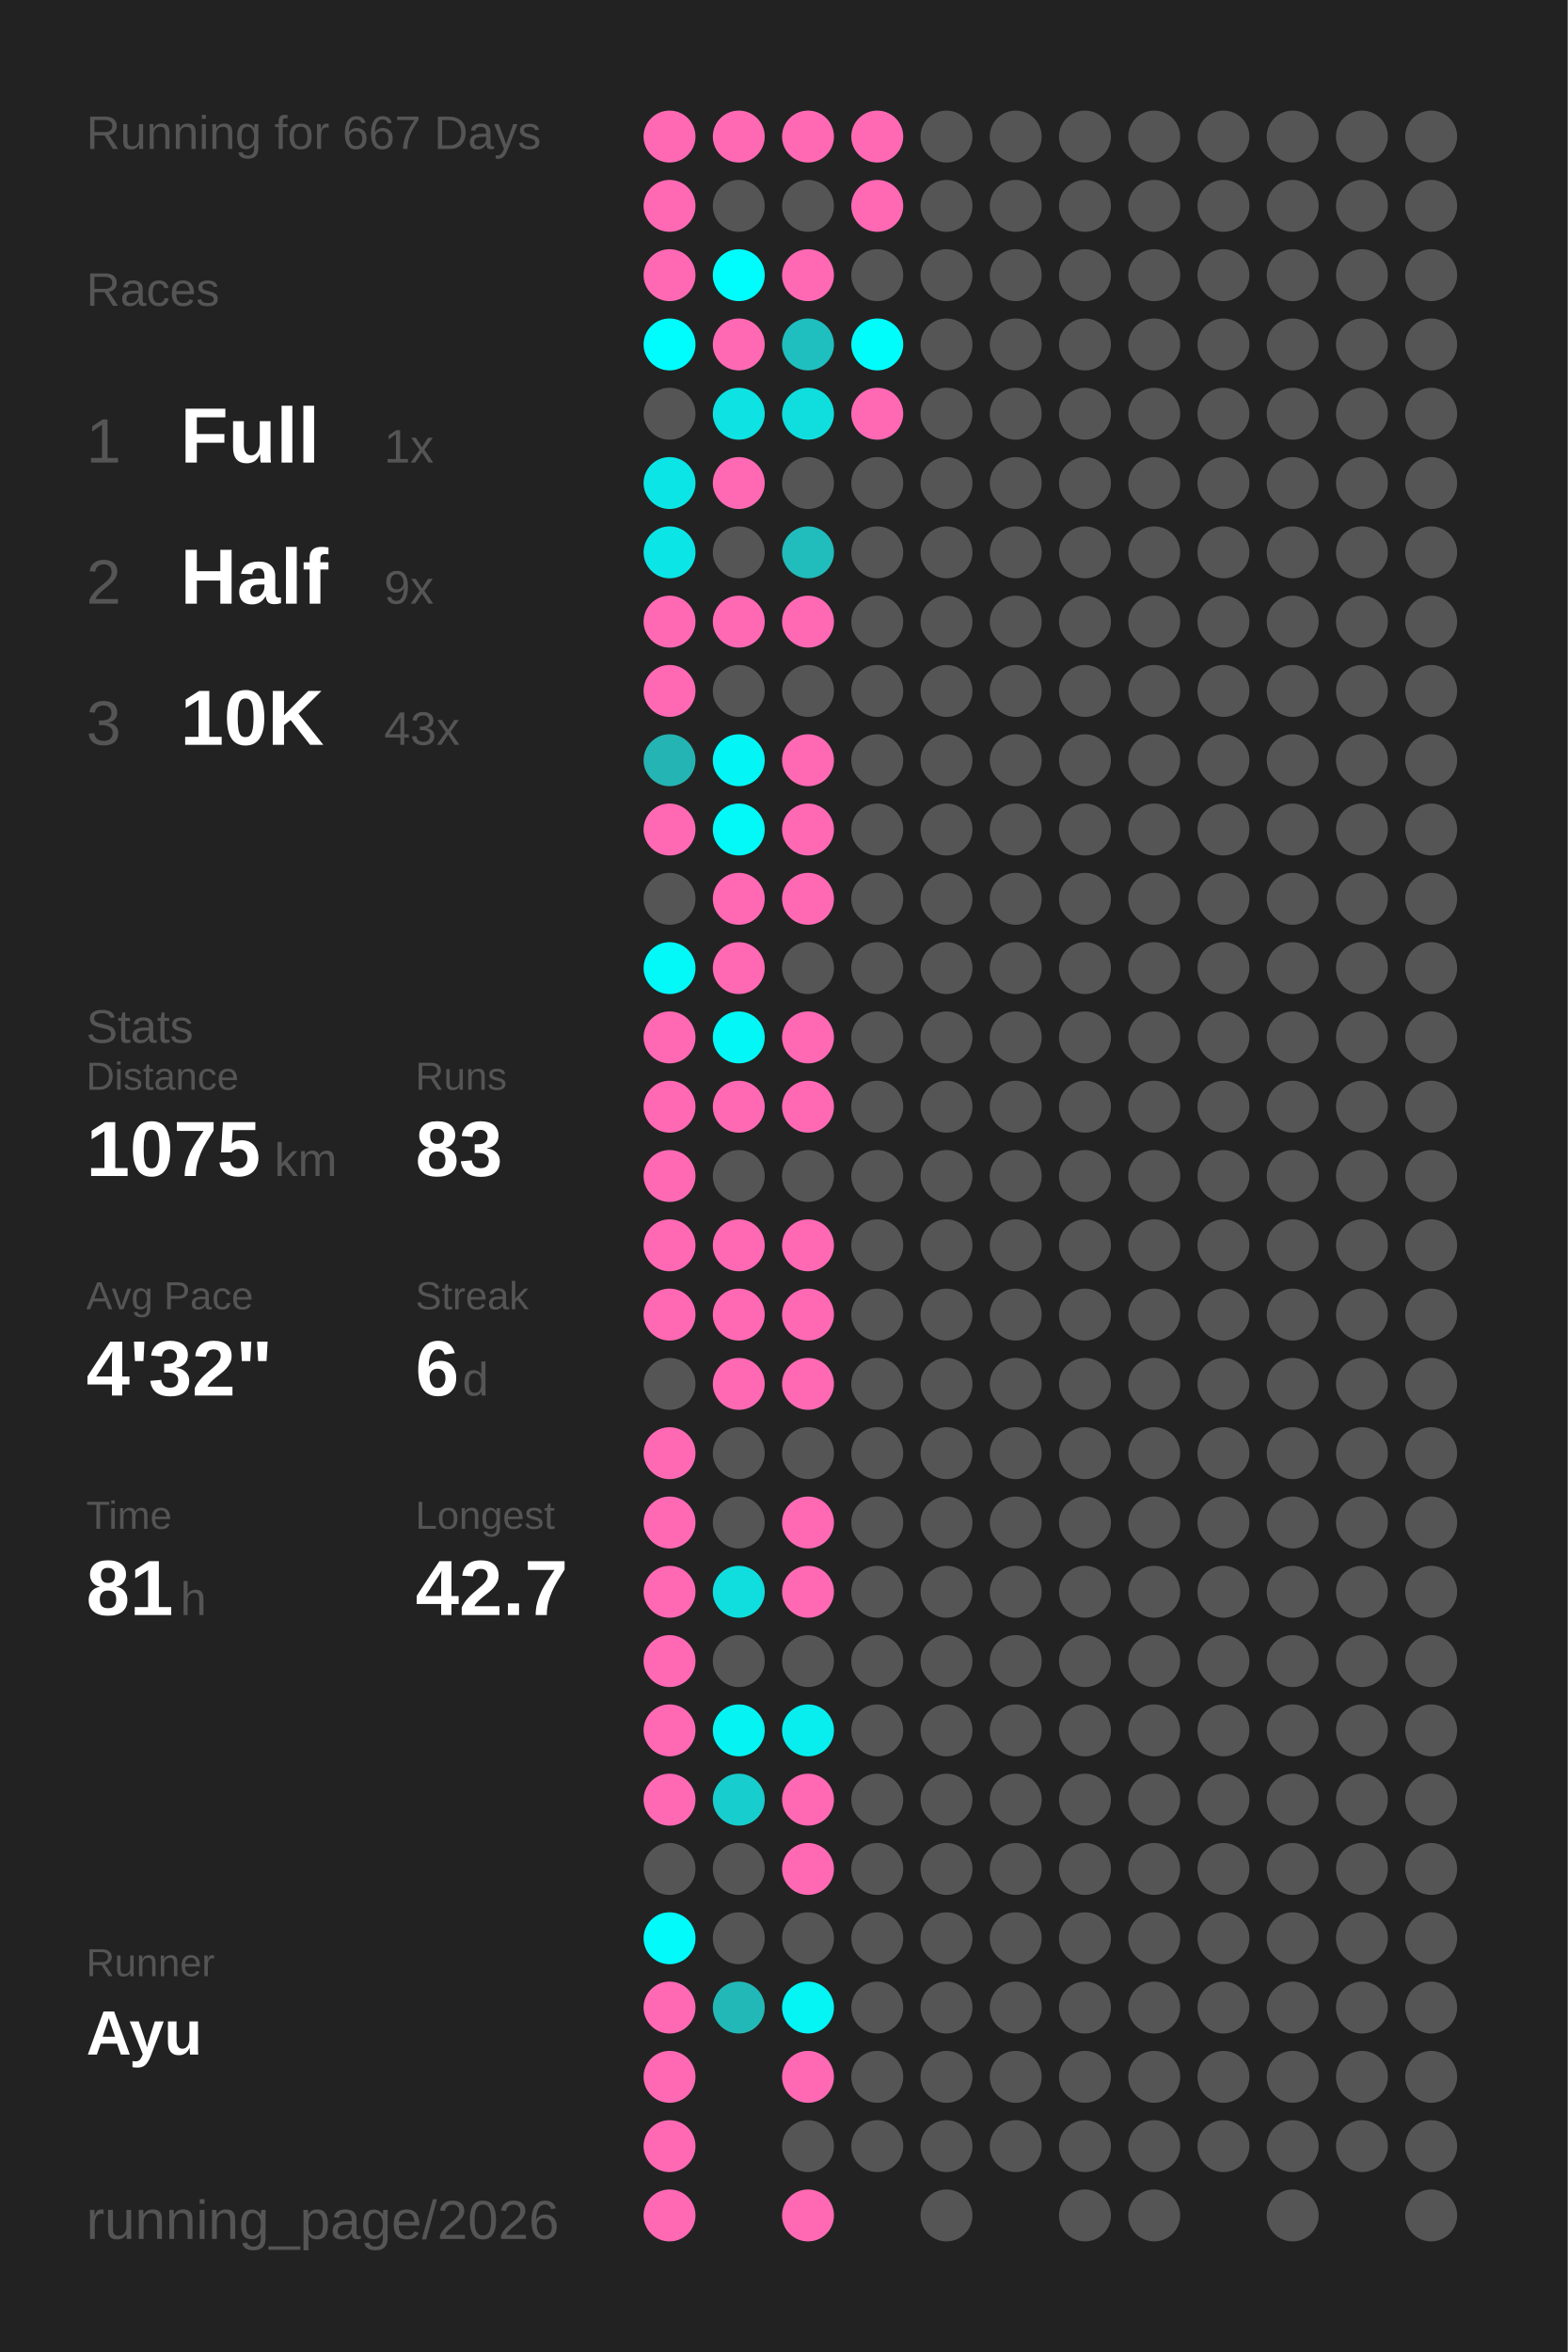
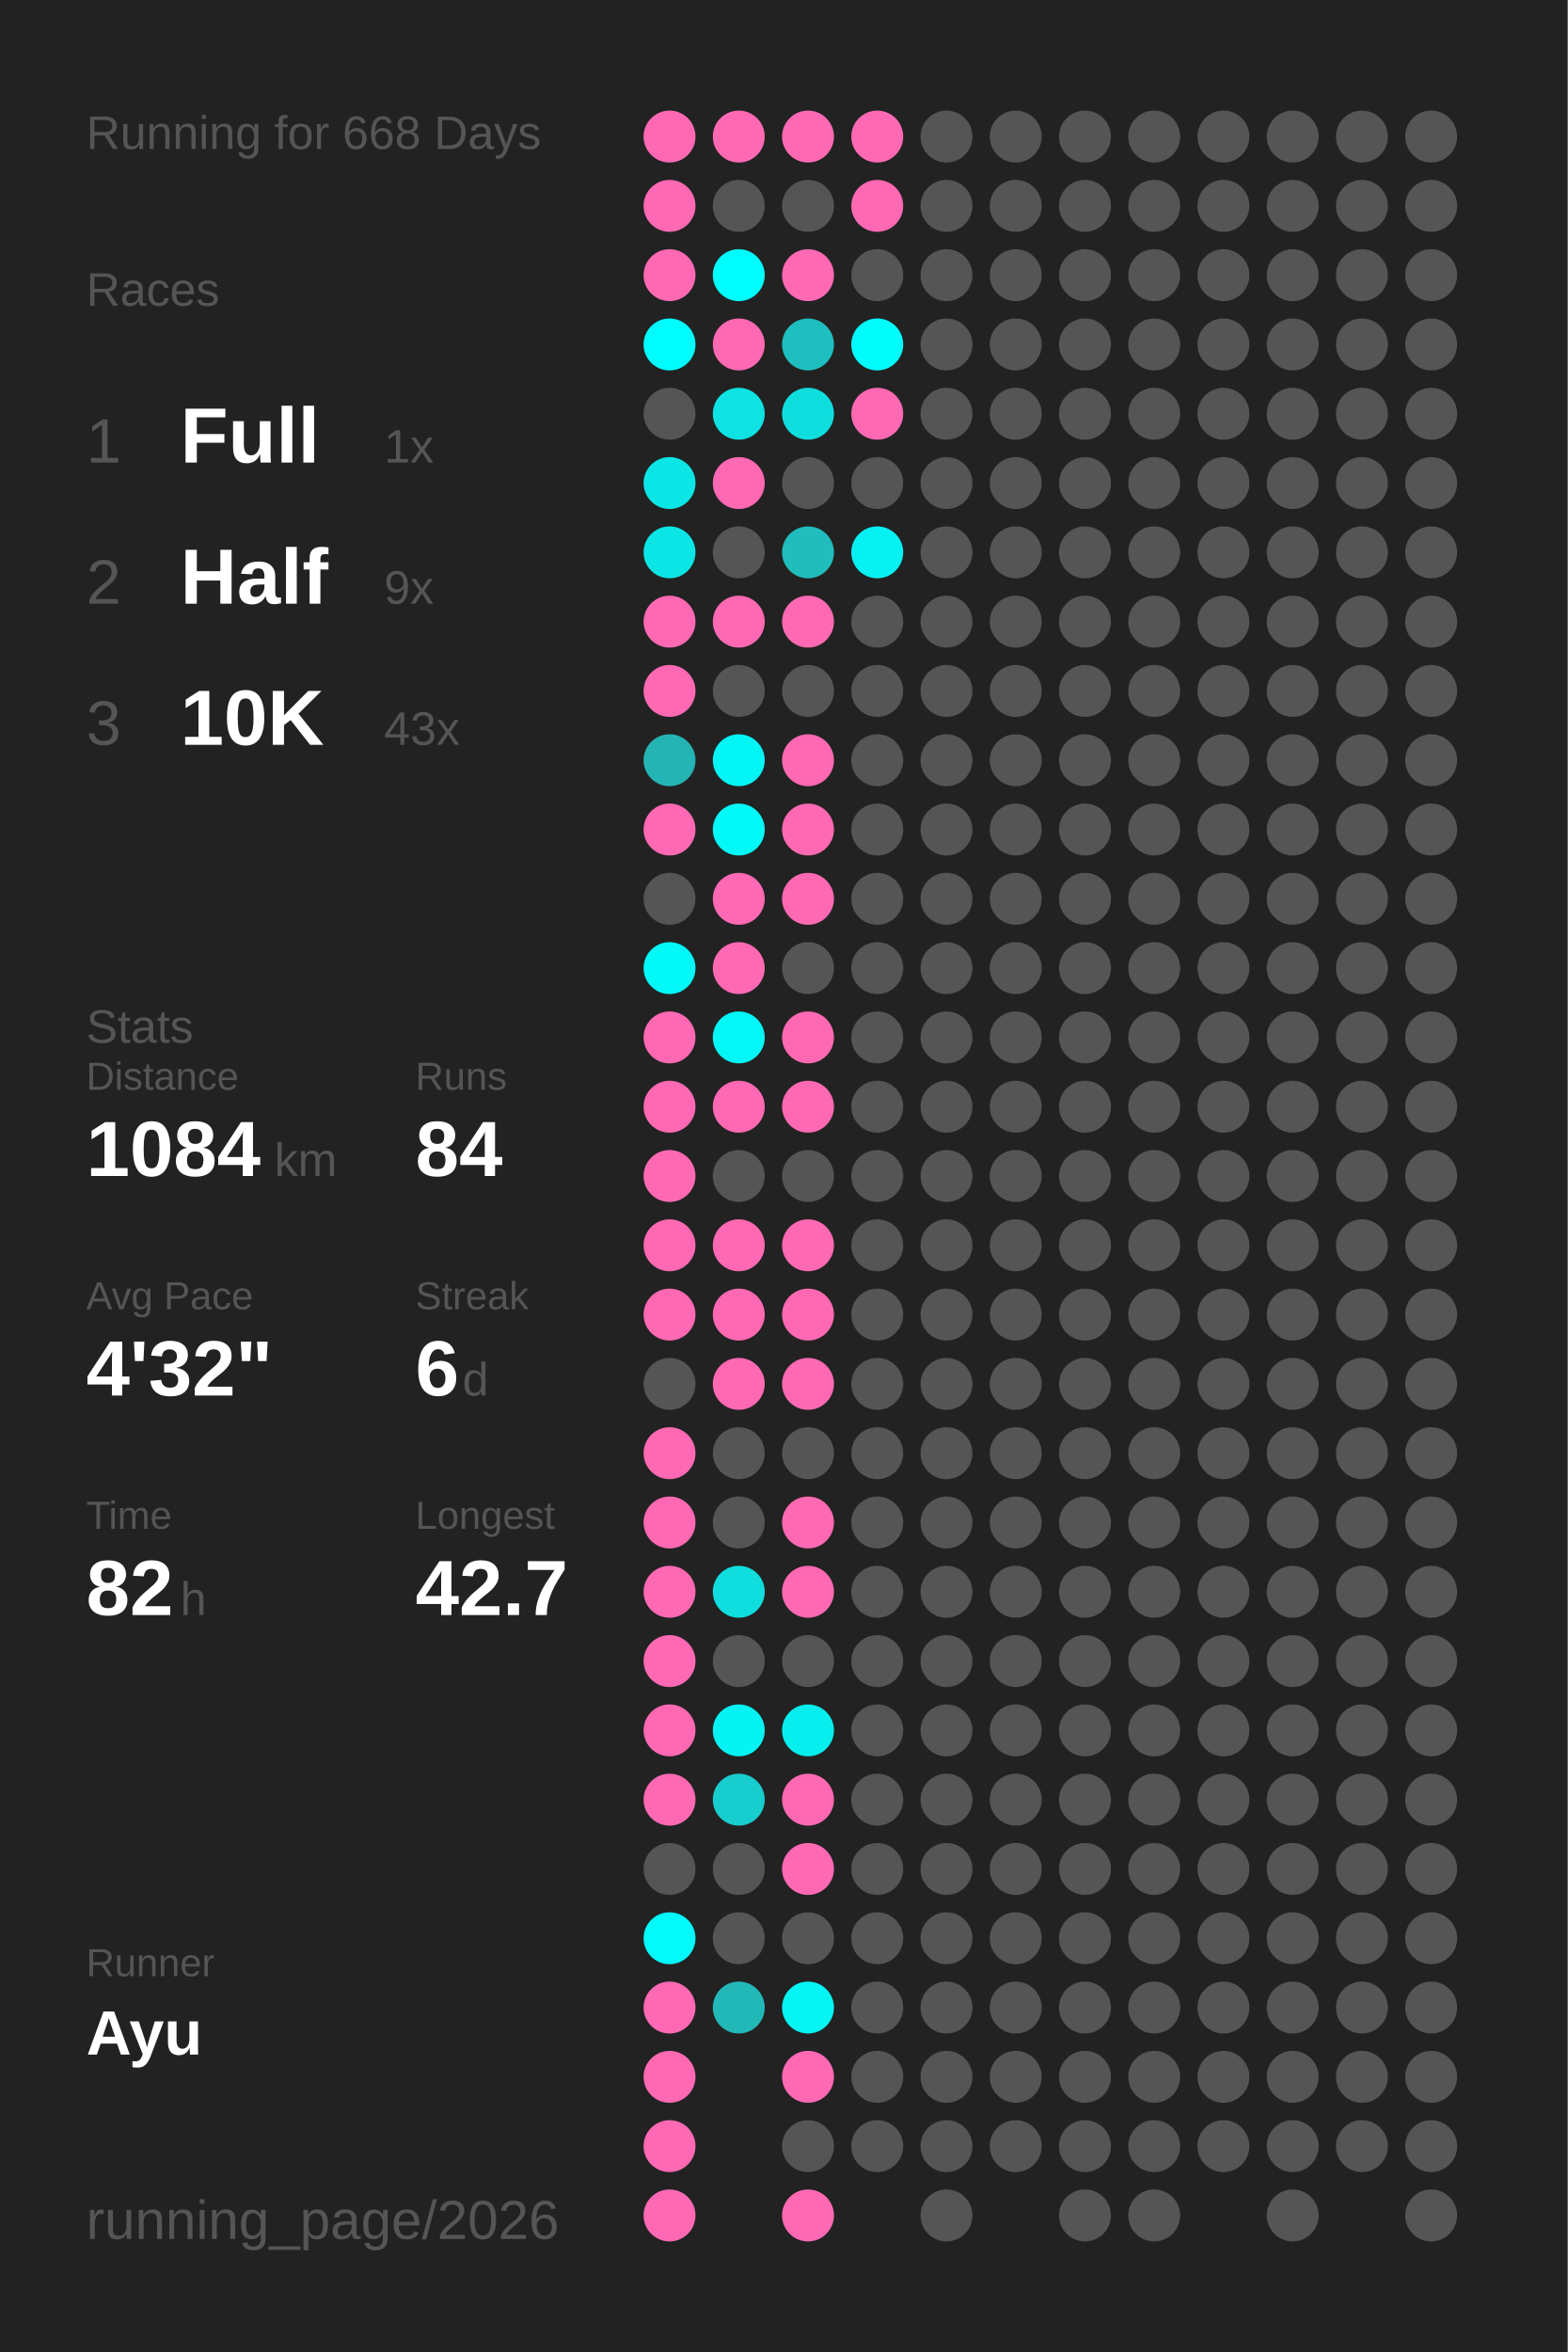
<svg xmlns="http://www.w3.org/2000/svg" baseProfile="full" height="300mm" version="1.1" viewBox="0,0,200,300" width="200mm">
  <defs />
  <rect fill="#222222" height="300" width="200" x="0" y="0" />
-   <text fill="#555555" style="font-size:6px; font-family:Arial;" x="11" y="19">Running for 667 Days</text>
+   <text fill="#555555" style="font-size:6px; font-family:Arial;" x="11" y="19">Running for 668 Days</text>
  <text fill="#555555" style="font-size:6px; font-family:Arial;" x="11" y="39">Races</text>
  <text fill="#555555" style="font-size:8px; font-family:Arial;" x="11" y="59">1</text>
  <text fill="#FFFFFF" style="font-size:10px; font-family:Arial; font-weight:bold;" x="23" y="59">Full</text>
  <text fill="#555555" style="font-size:6px; font-family:Arial;" x="49" y="59">1x</text>
  <text fill="#555555" style="font-size:8px; font-family:Arial;" x="11" y="77">2</text>
  <text fill="#FFFFFF" style="font-size:10px; font-family:Arial; font-weight:bold;" x="23" y="77">Half</text>
  <text fill="#555555" style="font-size:6px; font-family:Arial;" x="49" y="77">9x</text>
  <text fill="#555555" style="font-size:8px; font-family:Arial;" x="11" y="95">3</text>
  <text fill="#FFFFFF" style="font-size:10px; font-family:Arial; font-weight:bold;" x="23" y="95">10K</text>
  <text fill="#555555" style="font-size:6px; font-family:Arial;" x="49" y="95">43x</text>
  <text fill="#555555" style="font-size:6px; font-family:Arial;" x="11" y="133">Stats</text>
  <text fill="#555555" style="font-size:5px; font-family:Arial;" x="11" y="139">Distance</text>
-   <text fill="#FFFFFF" style="font-size:10px; font-family:Arial; font-weight:bold;" x="11" y="150">1075</text>
+   <text fill="#FFFFFF" style="font-size:10px; font-family:Arial; font-weight:bold;" x="11" y="150">1084</text>
  <text fill="#555555" style="font-size:6px; font-family:Arial;" x="35" y="150">km</text>
  <text fill="#555555" style="font-size:5px; font-family:Arial;" x="53" y="139">Runs</text>
-   <text fill="#FFFFFF" style="font-size:10px; font-family:Arial; font-weight:bold;" x="53" y="150">83</text>
+   <text fill="#FFFFFF" style="font-size:10px; font-family:Arial; font-weight:bold;" x="53" y="150">84</text>
  <text fill="#555555" style="font-size:5px; font-family:Arial;" x="11" y="167">Avg Pace</text>
  <text fill="#FFFFFF" style="font-size:10px; font-family:Arial; font-weight:bold;" x="11" y="178">4'32"</text>
  <text fill="#555555" style="font-size:5px; font-family:Arial;" x="53" y="167">Streak</text>
  <text fill="#FFFFFF" style="font-size:10px; font-family:Arial; font-weight:bold;" x="53" y="178">6</text>
  <text fill="#555555" style="font-size:6px; font-family:Arial;" x="59" y="178">d</text>
  <text fill="#555555" style="font-size:5px; font-family:Arial;" x="11" y="195">Time</text>
-   <text fill="#FFFFFF" style="font-size:10px; font-family:Arial; font-weight:bold;" x="11" y="206">81</text>
+   <text fill="#FFFFFF" style="font-size:10px; font-family:Arial; font-weight:bold;" x="11" y="206">82</text>
  <text fill="#555555" style="font-size:6px; font-family:Arial;" x="23" y="206">h</text>
  <text fill="#555555" style="font-size:5px; font-family:Arial;" x="53" y="195">Longest</text>
  <text fill="#FFFFFF" style="font-size:10px; font-family:Arial; font-weight:bold;" x="53" y="206">42.7</text>
  <text fill="#555555" style="font-size:5px; font-family:Arial;" x="11" y="252.065">Runner</text>
  <text fill="#FFFFFF" style="font-size:8px; font-family:Arial; font-weight:bold;" x="11" y="262.065">Ayu</text>
  <text fill="#555555" style="font-size:7px; font-family:Arial;" x="11" y="285.581">running_page/2026</text>
  <circle cx="85.417" cy="17.419" fill="#ff69b4" r="3.312" />
  <circle cx="85.417" cy="26.258" fill="#ff69b4" r="3.312" />
  <circle cx="85.417" cy="35.097" fill="#ff69b4" r="3.312" />
  <circle cx="85.417" cy="43.935" fill="#00fdfd" r="3.312" />
  <circle cx="85.417" cy="52.774" fill="#555555" r="3.312" />
  <circle cx="85.417" cy="61.613" fill="#0ce5e5" r="3.312" />
  <circle cx="85.417" cy="70.452" fill="#0ce5e5" r="3.312" />
  <circle cx="85.417" cy="79.29" fill="#ff69b4" r="3.312" />
  <circle cx="85.417" cy="88.129" fill="#ff69b4" r="3.312" />
  <circle cx="85.417" cy="96.968" fill="#25b4b4" r="3.312" />
  <circle cx="85.417" cy="105.806" fill="#ff69b4" r="3.312" />
  <circle cx="85.417" cy="114.645" fill="#555555" r="3.312" />
  <circle cx="85.417" cy="123.484" fill="#03f8f8" r="3.312" />
  <circle cx="85.417" cy="132.323" fill="#ff69b4" r="3.312" />
  <circle cx="85.417" cy="141.161" fill="#ff69b4" r="3.312" />
  <circle cx="85.417" cy="150" fill="#ff69b4" r="3.312" />
  <circle cx="85.417" cy="158.839" fill="#ff69b4" r="3.312" />
  <circle cx="85.417" cy="167.677" fill="#ff69b4" r="3.312" />
  <circle cx="85.417" cy="176.516" fill="#555555" r="3.312" />
  <circle cx="85.417" cy="185.355" fill="#ff69b4" r="3.312" />
  <circle cx="85.417" cy="194.194" fill="#ff69b4" r="3.312" />
  <circle cx="85.417" cy="203.032" fill="#ff69b4" r="3.312" />
  <circle cx="85.417" cy="211.871" fill="#ff69b4" r="3.312" />
  <circle cx="85.417" cy="220.71" fill="#ff69b4" r="3.312" />
  <circle cx="85.417" cy="229.548" fill="#ff69b4" r="3.312" />
  <circle cx="85.417" cy="238.387" fill="#555555" r="3.312" />
  <circle cx="85.417" cy="247.226" fill="#02fafa" r="3.312" />
  <circle cx="85.417" cy="256.065" fill="#ff69b4" r="3.312" />
  <circle cx="85.417" cy="264.903" fill="#ff69b4" r="3.312" />
  <circle cx="85.417" cy="273.742" fill="#ff69b4" r="3.312" />
  <circle cx="85.417" cy="282.581" fill="#ff69b4" r="3.312" />
  <circle cx="94.25" cy="17.419" fill="#ff69b4" r="3.312" />
  <circle cx="94.25" cy="26.258" fill="#555555" r="3.312" />
  <circle cx="94.25" cy="35.097" fill="#00fdfd" r="3.312" />
  <circle cx="94.25" cy="43.935" fill="#ff69b4" r="3.312" />
  <circle cx="94.25" cy="52.774" fill="#0ee2e2" r="3.312" />
  <circle cx="94.25" cy="61.613" fill="#ff69b4" r="3.312" />
  <circle cx="94.25" cy="70.452" fill="#555555" r="3.312" />
  <circle cx="94.25" cy="79.29" fill="#ff69b4" r="3.312" />
  <circle cx="94.25" cy="88.129" fill="#555555" r="3.312" />
  <circle cx="94.25" cy="96.968" fill="#04f5f5" r="3.312" />
  <circle cx="94.25" cy="105.806" fill="#03f8f8" r="3.312" />
  <circle cx="94.25" cy="114.645" fill="#ff69b4" r="3.312" />
  <circle cx="94.25" cy="123.484" fill="#ff69b4" r="3.312" />
  <circle cx="94.25" cy="132.323" fill="#03f7f7" r="3.312" />
  <circle cx="94.25" cy="141.161" fill="#ff69b4" r="3.312" />
  <circle cx="94.25" cy="150" fill="#555555" r="3.312" />
  <circle cx="94.25" cy="158.839" fill="#ff69b4" r="3.312" />
  <circle cx="94.25" cy="167.677" fill="#ff69b4" r="3.312" />
  <circle cx="94.25" cy="176.516" fill="#ff69b4" r="3.312" />
  <circle cx="94.25" cy="185.355" fill="#555555" r="3.312" />
  <circle cx="94.25" cy="194.194" fill="#555555" r="3.312" />
  <circle cx="94.25" cy="203.032" fill="#10dede" r="3.312" />
  <circle cx="94.25" cy="211.871" fill="#555555" r="3.312" />
  <circle cx="94.25" cy="220.71" fill="#05f3f3" r="3.312" />
  <circle cx="94.25" cy="229.548" fill="#18cdcd" r="3.312" />
  <circle cx="94.25" cy="238.387" fill="#555555" r="3.312" />
  <circle cx="94.25" cy="247.226" fill="#555555" r="3.312" />
  <circle cx="94.25" cy="256.065" fill="#23b8b8" r="3.312" />
  <circle cx="103.083" cy="17.419" fill="#ff69b4" r="3.312" />
  <circle cx="103.083" cy="26.258" fill="#555555" r="3.312" />
  <circle cx="103.083" cy="35.097" fill="#ff69b4" r="3.312" />
  <circle cx="103.083" cy="43.935" fill="#1fbfbf" r="3.312" />
  <circle cx="103.083" cy="52.774" fill="#10dede" r="3.312" />
  <circle cx="103.083" cy="61.613" fill="#555555" r="3.312" />
  <circle cx="103.083" cy="70.452" fill="#21bcbc" r="3.312" />
  <circle cx="103.083" cy="79.29" fill="#ff69b4" r="3.312" />
  <circle cx="103.083" cy="88.129" fill="#555555" r="3.312" />
  <circle cx="103.083" cy="96.968" fill="#ff69b4" r="3.312" />
  <circle cx="103.083" cy="105.806" fill="#ff69b4" r="3.312" />
  <circle cx="103.083" cy="114.645" fill="#ff69b4" r="3.312" />
  <circle cx="103.083" cy="123.484" fill="#555555" r="3.312" />
  <circle cx="103.083" cy="132.323" fill="#ff69b4" r="3.312" />
  <circle cx="103.083" cy="141.161" fill="#ff69b4" r="3.312" />
  <circle cx="103.083" cy="150" fill="#555555" r="3.312" />
  <circle cx="103.083" cy="158.839" fill="#ff69b4" r="3.312" />
  <circle cx="103.083" cy="167.677" fill="#ff69b4" r="3.312" />
  <circle cx="103.083" cy="176.516" fill="#ff69b4" r="3.312" />
  <circle cx="103.083" cy="185.355" fill="#555555" r="3.312" />
  <circle cx="103.083" cy="194.194" fill="#ff69b4" r="3.312" />
  <circle cx="103.083" cy="203.032" fill="#ff69b4" r="3.312" />
  <circle cx="103.083" cy="211.871" fill="#555555" r="3.312" />
  <circle cx="103.083" cy="220.71" fill="#08eeee" r="3.312" />
  <circle cx="103.083" cy="229.548" fill="#ff69b4" r="3.312" />
  <circle cx="103.083" cy="238.387" fill="#ff69b4" r="3.312" />
  <circle cx="103.083" cy="247.226" fill="#555555" r="3.312" />
  <circle cx="103.083" cy="256.065" fill="#05f4f4" r="3.312" />
  <circle cx="103.083" cy="264.903" fill="#ff69b4" r="3.312" />
  <circle cx="103.083" cy="273.742" fill="#555555" r="3.312" />
  <circle cx="103.083" cy="282.581" fill="#ff69b4" r="3.312" />
  <circle cx="111.917" cy="17.419" fill="#ff69b4" r="3.312" />
  <circle cx="111.917" cy="26.258" fill="#ff69b4" r="3.312" />
  <circle cx="111.917" cy="35.097" fill="#555555" r="3.312" />
  <circle cx="111.917" cy="43.935" fill="#01fcfc" r="3.312" />
  <circle cx="111.917" cy="52.774" fill="#ff69b4" r="3.312" />
  <circle cx="111.917" cy="61.613" fill="#555555" r="3.312" />
-   <circle cx="111.917" cy="70.452" fill="#555555" r="3.312" />
+   <circle cx="111.917" cy="70.452" fill="#06f1f1" r="3.312" />
  <circle cx="111.917" cy="79.29" fill="#555555" r="3.312" />
  <circle cx="111.917" cy="88.129" fill="#555555" r="3.312" />
  <circle cx="111.917" cy="96.968" fill="#555555" r="3.312" />
  <circle cx="111.917" cy="105.806" fill="#555555" r="3.312" />
  <circle cx="111.917" cy="114.645" fill="#555555" r="3.312" />
  <circle cx="111.917" cy="123.484" fill="#555555" r="3.312" />
  <circle cx="111.917" cy="132.323" fill="#555555" r="3.312" />
  <circle cx="111.917" cy="141.161" fill="#555555" r="3.312" />
  <circle cx="111.917" cy="150" fill="#555555" r="3.312" />
  <circle cx="111.917" cy="158.839" fill="#555555" r="3.312" />
  <circle cx="111.917" cy="167.677" fill="#555555" r="3.312" />
  <circle cx="111.917" cy="176.516" fill="#555555" r="3.312" />
  <circle cx="111.917" cy="185.355" fill="#555555" r="3.312" />
  <circle cx="111.917" cy="194.194" fill="#555555" r="3.312" />
  <circle cx="111.917" cy="203.032" fill="#555555" r="3.312" />
  <circle cx="111.917" cy="211.871" fill="#555555" r="3.312" />
  <circle cx="111.917" cy="220.71" fill="#555555" r="3.312" />
  <circle cx="111.917" cy="229.548" fill="#555555" r="3.312" />
  <circle cx="111.917" cy="238.387" fill="#555555" r="3.312" />
  <circle cx="111.917" cy="247.226" fill="#555555" r="3.312" />
  <circle cx="111.917" cy="256.065" fill="#555555" r="3.312" />
  <circle cx="111.917" cy="264.903" fill="#555555" r="3.312" />
  <circle cx="111.917" cy="273.742" fill="#555555" r="3.312" />
  <circle cx="120.75" cy="17.419" fill="#555555" r="3.312" />
  <circle cx="120.75" cy="26.258" fill="#555555" r="3.312" />
  <circle cx="120.75" cy="35.097" fill="#555555" r="3.312" />
  <circle cx="120.75" cy="43.935" fill="#555555" r="3.312" />
  <circle cx="120.75" cy="52.774" fill="#555555" r="3.312" />
  <circle cx="120.75" cy="61.613" fill="#555555" r="3.312" />
  <circle cx="120.75" cy="70.452" fill="#555555" r="3.312" />
  <circle cx="120.75" cy="79.29" fill="#555555" r="3.312" />
  <circle cx="120.75" cy="88.129" fill="#555555" r="3.312" />
  <circle cx="120.75" cy="96.968" fill="#555555" r="3.312" />
  <circle cx="120.75" cy="105.806" fill="#555555" r="3.312" />
  <circle cx="120.75" cy="114.645" fill="#555555" r="3.312" />
  <circle cx="120.75" cy="123.484" fill="#555555" r="3.312" />
  <circle cx="120.75" cy="132.323" fill="#555555" r="3.312" />
  <circle cx="120.75" cy="141.161" fill="#555555" r="3.312" />
  <circle cx="120.75" cy="150" fill="#555555" r="3.312" />
  <circle cx="120.75" cy="158.839" fill="#555555" r="3.312" />
  <circle cx="120.75" cy="167.677" fill="#555555" r="3.312" />
  <circle cx="120.75" cy="176.516" fill="#555555" r="3.312" />
  <circle cx="120.75" cy="185.355" fill="#555555" r="3.312" />
  <circle cx="120.75" cy="194.194" fill="#555555" r="3.312" />
  <circle cx="120.75" cy="203.032" fill="#555555" r="3.312" />
  <circle cx="120.75" cy="211.871" fill="#555555" r="3.312" />
  <circle cx="120.75" cy="220.71" fill="#555555" r="3.312" />
  <circle cx="120.75" cy="229.548" fill="#555555" r="3.312" />
  <circle cx="120.75" cy="238.387" fill="#555555" r="3.312" />
  <circle cx="120.75" cy="247.226" fill="#555555" r="3.312" />
  <circle cx="120.75" cy="256.065" fill="#555555" r="3.312" />
  <circle cx="120.75" cy="264.903" fill="#555555" r="3.312" />
  <circle cx="120.75" cy="273.742" fill="#555555" r="3.312" />
  <circle cx="120.75" cy="282.581" fill="#555555" r="3.312" />
  <circle cx="129.583" cy="17.419" fill="#555555" r="3.312" />
  <circle cx="129.583" cy="26.258" fill="#555555" r="3.312" />
  <circle cx="129.583" cy="35.097" fill="#555555" r="3.312" />
  <circle cx="129.583" cy="43.935" fill="#555555" r="3.312" />
  <circle cx="129.583" cy="52.774" fill="#555555" r="3.312" />
  <circle cx="129.583" cy="61.613" fill="#555555" r="3.312" />
  <circle cx="129.583" cy="70.452" fill="#555555" r="3.312" />
  <circle cx="129.583" cy="79.29" fill="#555555" r="3.312" />
  <circle cx="129.583" cy="88.129" fill="#555555" r="3.312" />
  <circle cx="129.583" cy="96.968" fill="#555555" r="3.312" />
  <circle cx="129.583" cy="105.806" fill="#555555" r="3.312" />
  <circle cx="129.583" cy="114.645" fill="#555555" r="3.312" />
  <circle cx="129.583" cy="123.484" fill="#555555" r="3.312" />
  <circle cx="129.583" cy="132.323" fill="#555555" r="3.312" />
  <circle cx="129.583" cy="141.161" fill="#555555" r="3.312" />
  <circle cx="129.583" cy="150" fill="#555555" r="3.312" />
  <circle cx="129.583" cy="158.839" fill="#555555" r="3.312" />
  <circle cx="129.583" cy="167.677" fill="#555555" r="3.312" />
  <circle cx="129.583" cy="176.516" fill="#555555" r="3.312" />
  <circle cx="129.583" cy="185.355" fill="#555555" r="3.312" />
  <circle cx="129.583" cy="194.194" fill="#555555" r="3.312" />
  <circle cx="129.583" cy="203.032" fill="#555555" r="3.312" />
  <circle cx="129.583" cy="211.871" fill="#555555" r="3.312" />
  <circle cx="129.583" cy="220.71" fill="#555555" r="3.312" />
  <circle cx="129.583" cy="229.548" fill="#555555" r="3.312" />
  <circle cx="129.583" cy="238.387" fill="#555555" r="3.312" />
  <circle cx="129.583" cy="247.226" fill="#555555" r="3.312" />
  <circle cx="129.583" cy="256.065" fill="#555555" r="3.312" />
  <circle cx="129.583" cy="264.903" fill="#555555" r="3.312" />
  <circle cx="129.583" cy="273.742" fill="#555555" r="3.312" />
  <circle cx="138.417" cy="17.419" fill="#555555" r="3.312" />
  <circle cx="138.417" cy="26.258" fill="#555555" r="3.312" />
  <circle cx="138.417" cy="35.097" fill="#555555" r="3.312" />
  <circle cx="138.417" cy="43.935" fill="#555555" r="3.312" />
  <circle cx="138.417" cy="52.774" fill="#555555" r="3.312" />
  <circle cx="138.417" cy="61.613" fill="#555555" r="3.312" />
  <circle cx="138.417" cy="70.452" fill="#555555" r="3.312" />
  <circle cx="138.417" cy="79.29" fill="#555555" r="3.312" />
  <circle cx="138.417" cy="88.129" fill="#555555" r="3.312" />
  <circle cx="138.417" cy="96.968" fill="#555555" r="3.312" />
  <circle cx="138.417" cy="105.806" fill="#555555" r="3.312" />
  <circle cx="138.417" cy="114.645" fill="#555555" r="3.312" />
  <circle cx="138.417" cy="123.484" fill="#555555" r="3.312" />
  <circle cx="138.417" cy="132.323" fill="#555555" r="3.312" />
  <circle cx="138.417" cy="141.161" fill="#555555" r="3.312" />
  <circle cx="138.417" cy="150" fill="#555555" r="3.312" />
  <circle cx="138.417" cy="158.839" fill="#555555" r="3.312" />
  <circle cx="138.417" cy="167.677" fill="#555555" r="3.312" />
  <circle cx="138.417" cy="176.516" fill="#555555" r="3.312" />
  <circle cx="138.417" cy="185.355" fill="#555555" r="3.312" />
  <circle cx="138.417" cy="194.194" fill="#555555" r="3.312" />
  <circle cx="138.417" cy="203.032" fill="#555555" r="3.312" />
  <circle cx="138.417" cy="211.871" fill="#555555" r="3.312" />
  <circle cx="138.417" cy="220.71" fill="#555555" r="3.312" />
  <circle cx="138.417" cy="229.548" fill="#555555" r="3.312" />
  <circle cx="138.417" cy="238.387" fill="#555555" r="3.312" />
  <circle cx="138.417" cy="247.226" fill="#555555" r="3.312" />
  <circle cx="138.417" cy="256.065" fill="#555555" r="3.312" />
  <circle cx="138.417" cy="264.903" fill="#555555" r="3.312" />
  <circle cx="138.417" cy="273.742" fill="#555555" r="3.312" />
  <circle cx="138.417" cy="282.581" fill="#555555" r="3.312" />
  <circle cx="147.25" cy="17.419" fill="#555555" r="3.312" />
  <circle cx="147.25" cy="26.258" fill="#555555" r="3.312" />
  <circle cx="147.25" cy="35.097" fill="#555555" r="3.312" />
  <circle cx="147.25" cy="43.935" fill="#555555" r="3.312" />
  <circle cx="147.25" cy="52.774" fill="#555555" r="3.312" />
  <circle cx="147.25" cy="61.613" fill="#555555" r="3.312" />
  <circle cx="147.25" cy="70.452" fill="#555555" r="3.312" />
  <circle cx="147.25" cy="79.29" fill="#555555" r="3.312" />
  <circle cx="147.25" cy="88.129" fill="#555555" r="3.312" />
  <circle cx="147.25" cy="96.968" fill="#555555" r="3.312" />
  <circle cx="147.25" cy="105.806" fill="#555555" r="3.312" />
  <circle cx="147.25" cy="114.645" fill="#555555" r="3.312" />
  <circle cx="147.25" cy="123.484" fill="#555555" r="3.312" />
  <circle cx="147.25" cy="132.323" fill="#555555" r="3.312" />
  <circle cx="147.25" cy="141.161" fill="#555555" r="3.312" />
  <circle cx="147.25" cy="150" fill="#555555" r="3.312" />
  <circle cx="147.25" cy="158.839" fill="#555555" r="3.312" />
  <circle cx="147.25" cy="167.677" fill="#555555" r="3.312" />
  <circle cx="147.25" cy="176.516" fill="#555555" r="3.312" />
  <circle cx="147.25" cy="185.355" fill="#555555" r="3.312" />
  <circle cx="147.25" cy="194.194" fill="#555555" r="3.312" />
  <circle cx="147.25" cy="203.032" fill="#555555" r="3.312" />
  <circle cx="147.25" cy="211.871" fill="#555555" r="3.312" />
  <circle cx="147.25" cy="220.71" fill="#555555" r="3.312" />
  <circle cx="147.25" cy="229.548" fill="#555555" r="3.312" />
  <circle cx="147.25" cy="238.387" fill="#555555" r="3.312" />
  <circle cx="147.25" cy="247.226" fill="#555555" r="3.312" />
  <circle cx="147.25" cy="256.065" fill="#555555" r="3.312" />
  <circle cx="147.25" cy="264.903" fill="#555555" r="3.312" />
  <circle cx="147.25" cy="273.742" fill="#555555" r="3.312" />
  <circle cx="147.25" cy="282.581" fill="#555555" r="3.312" />
  <circle cx="156.083" cy="17.419" fill="#555555" r="3.312" />
  <circle cx="156.083" cy="26.258" fill="#555555" r="3.312" />
  <circle cx="156.083" cy="35.097" fill="#555555" r="3.312" />
  <circle cx="156.083" cy="43.935" fill="#555555" r="3.312" />
  <circle cx="156.083" cy="52.774" fill="#555555" r="3.312" />
  <circle cx="156.083" cy="61.613" fill="#555555" r="3.312" />
  <circle cx="156.083" cy="70.452" fill="#555555" r="3.312" />
  <circle cx="156.083" cy="79.29" fill="#555555" r="3.312" />
  <circle cx="156.083" cy="88.129" fill="#555555" r="3.312" />
  <circle cx="156.083" cy="96.968" fill="#555555" r="3.312" />
  <circle cx="156.083" cy="105.806" fill="#555555" r="3.312" />
  <circle cx="156.083" cy="114.645" fill="#555555" r="3.312" />
  <circle cx="156.083" cy="123.484" fill="#555555" r="3.312" />
  <circle cx="156.083" cy="132.323" fill="#555555" r="3.312" />
  <circle cx="156.083" cy="141.161" fill="#555555" r="3.312" />
  <circle cx="156.083" cy="150" fill="#555555" r="3.312" />
  <circle cx="156.083" cy="158.839" fill="#555555" r="3.312" />
  <circle cx="156.083" cy="167.677" fill="#555555" r="3.312" />
  <circle cx="156.083" cy="176.516" fill="#555555" r="3.312" />
  <circle cx="156.083" cy="185.355" fill="#555555" r="3.312" />
  <circle cx="156.083" cy="194.194" fill="#555555" r="3.312" />
  <circle cx="156.083" cy="203.032" fill="#555555" r="3.312" />
  <circle cx="156.083" cy="211.871" fill="#555555" r="3.312" />
  <circle cx="156.083" cy="220.71" fill="#555555" r="3.312" />
  <circle cx="156.083" cy="229.548" fill="#555555" r="3.312" />
  <circle cx="156.083" cy="238.387" fill="#555555" r="3.312" />
  <circle cx="156.083" cy="247.226" fill="#555555" r="3.312" />
  <circle cx="156.083" cy="256.065" fill="#555555" r="3.312" />
  <circle cx="156.083" cy="264.903" fill="#555555" r="3.312" />
  <circle cx="156.083" cy="273.742" fill="#555555" r="3.312" />
  <circle cx="164.917" cy="17.419" fill="#555555" r="3.312" />
  <circle cx="164.917" cy="26.258" fill="#555555" r="3.312" />
  <circle cx="164.917" cy="35.097" fill="#555555" r="3.312" />
  <circle cx="164.917" cy="43.935" fill="#555555" r="3.312" />
  <circle cx="164.917" cy="52.774" fill="#555555" r="3.312" />
  <circle cx="164.917" cy="61.613" fill="#555555" r="3.312" />
  <circle cx="164.917" cy="70.452" fill="#555555" r="3.312" />
  <circle cx="164.917" cy="79.29" fill="#555555" r="3.312" />
  <circle cx="164.917" cy="88.129" fill="#555555" r="3.312" />
  <circle cx="164.917" cy="96.968" fill="#555555" r="3.312" />
  <circle cx="164.917" cy="105.806" fill="#555555" r="3.312" />
  <circle cx="164.917" cy="114.645" fill="#555555" r="3.312" />
  <circle cx="164.917" cy="123.484" fill="#555555" r="3.312" />
  <circle cx="164.917" cy="132.323" fill="#555555" r="3.312" />
  <circle cx="164.917" cy="141.161" fill="#555555" r="3.312" />
  <circle cx="164.917" cy="150" fill="#555555" r="3.312" />
  <circle cx="164.917" cy="158.839" fill="#555555" r="3.312" />
  <circle cx="164.917" cy="167.677" fill="#555555" r="3.312" />
  <circle cx="164.917" cy="176.516" fill="#555555" r="3.312" />
  <circle cx="164.917" cy="185.355" fill="#555555" r="3.312" />
  <circle cx="164.917" cy="194.194" fill="#555555" r="3.312" />
  <circle cx="164.917" cy="203.032" fill="#555555" r="3.312" />
  <circle cx="164.917" cy="211.871" fill="#555555" r="3.312" />
  <circle cx="164.917" cy="220.71" fill="#555555" r="3.312" />
  <circle cx="164.917" cy="229.548" fill="#555555" r="3.312" />
  <circle cx="164.917" cy="238.387" fill="#555555" r="3.312" />
  <circle cx="164.917" cy="247.226" fill="#555555" r="3.312" />
  <circle cx="164.917" cy="256.065" fill="#555555" r="3.312" />
  <circle cx="164.917" cy="264.903" fill="#555555" r="3.312" />
  <circle cx="164.917" cy="273.742" fill="#555555" r="3.312" />
  <circle cx="164.917" cy="282.581" fill="#555555" r="3.312" />
  <circle cx="173.75" cy="17.419" fill="#555555" r="3.312" />
  <circle cx="173.75" cy="26.258" fill="#555555" r="3.312" />
  <circle cx="173.75" cy="35.097" fill="#555555" r="3.312" />
  <circle cx="173.75" cy="43.935" fill="#555555" r="3.312" />
  <circle cx="173.75" cy="52.774" fill="#555555" r="3.312" />
  <circle cx="173.75" cy="61.613" fill="#555555" r="3.312" />
  <circle cx="173.75" cy="70.452" fill="#555555" r="3.312" />
  <circle cx="173.75" cy="79.29" fill="#555555" r="3.312" />
  <circle cx="173.75" cy="88.129" fill="#555555" r="3.312" />
  <circle cx="173.75" cy="96.968" fill="#555555" r="3.312" />
  <circle cx="173.75" cy="105.806" fill="#555555" r="3.312" />
  <circle cx="173.75" cy="114.645" fill="#555555" r="3.312" />
  <circle cx="173.75" cy="123.484" fill="#555555" r="3.312" />
  <circle cx="173.75" cy="132.323" fill="#555555" r="3.312" />
  <circle cx="173.75" cy="141.161" fill="#555555" r="3.312" />
  <circle cx="173.75" cy="150" fill="#555555" r="3.312" />
  <circle cx="173.75" cy="158.839" fill="#555555" r="3.312" />
  <circle cx="173.75" cy="167.677" fill="#555555" r="3.312" />
  <circle cx="173.75" cy="176.516" fill="#555555" r="3.312" />
  <circle cx="173.75" cy="185.355" fill="#555555" r="3.312" />
  <circle cx="173.75" cy="194.194" fill="#555555" r="3.312" />
  <circle cx="173.75" cy="203.032" fill="#555555" r="3.312" />
  <circle cx="173.75" cy="211.871" fill="#555555" r="3.312" />
  <circle cx="173.75" cy="220.71" fill="#555555" r="3.312" />
  <circle cx="173.75" cy="229.548" fill="#555555" r="3.312" />
  <circle cx="173.75" cy="238.387" fill="#555555" r="3.312" />
  <circle cx="173.75" cy="247.226" fill="#555555" r="3.312" />
  <circle cx="173.75" cy="256.065" fill="#555555" r="3.312" />
  <circle cx="173.75" cy="264.903" fill="#555555" r="3.312" />
  <circle cx="173.75" cy="273.742" fill="#555555" r="3.312" />
  <circle cx="182.583" cy="17.419" fill="#555555" r="3.312" />
  <circle cx="182.583" cy="26.258" fill="#555555" r="3.312" />
  <circle cx="182.583" cy="35.097" fill="#555555" r="3.312" />
  <circle cx="182.583" cy="43.935" fill="#555555" r="3.312" />
  <circle cx="182.583" cy="52.774" fill="#555555" r="3.312" />
  <circle cx="182.583" cy="61.613" fill="#555555" r="3.312" />
  <circle cx="182.583" cy="70.452" fill="#555555" r="3.312" />
  <circle cx="182.583" cy="79.29" fill="#555555" r="3.312" />
  <circle cx="182.583" cy="88.129" fill="#555555" r="3.312" />
  <circle cx="182.583" cy="96.968" fill="#555555" r="3.312" />
  <circle cx="182.583" cy="105.806" fill="#555555" r="3.312" />
  <circle cx="182.583" cy="114.645" fill="#555555" r="3.312" />
  <circle cx="182.583" cy="123.484" fill="#555555" r="3.312" />
  <circle cx="182.583" cy="132.323" fill="#555555" r="3.312" />
  <circle cx="182.583" cy="141.161" fill="#555555" r="3.312" />
  <circle cx="182.583" cy="150" fill="#555555" r="3.312" />
  <circle cx="182.583" cy="158.839" fill="#555555" r="3.312" />
  <circle cx="182.583" cy="167.677" fill="#555555" r="3.312" />
  <circle cx="182.583" cy="176.516" fill="#555555" r="3.312" />
  <circle cx="182.583" cy="185.355" fill="#555555" r="3.312" />
  <circle cx="182.583" cy="194.194" fill="#555555" r="3.312" />
  <circle cx="182.583" cy="203.032" fill="#555555" r="3.312" />
  <circle cx="182.583" cy="211.871" fill="#555555" r="3.312" />
  <circle cx="182.583" cy="220.71" fill="#555555" r="3.312" />
  <circle cx="182.583" cy="229.548" fill="#555555" r="3.312" />
  <circle cx="182.583" cy="238.387" fill="#555555" r="3.312" />
  <circle cx="182.583" cy="247.226" fill="#555555" r="3.312" />
  <circle cx="182.583" cy="256.065" fill="#555555" r="3.312" />
  <circle cx="182.583" cy="264.903" fill="#555555" r="3.312" />
  <circle cx="182.583" cy="273.742" fill="#555555" r="3.312" />
  <circle cx="182.583" cy="282.581" fill="#555555" r="3.312" />
</svg>
